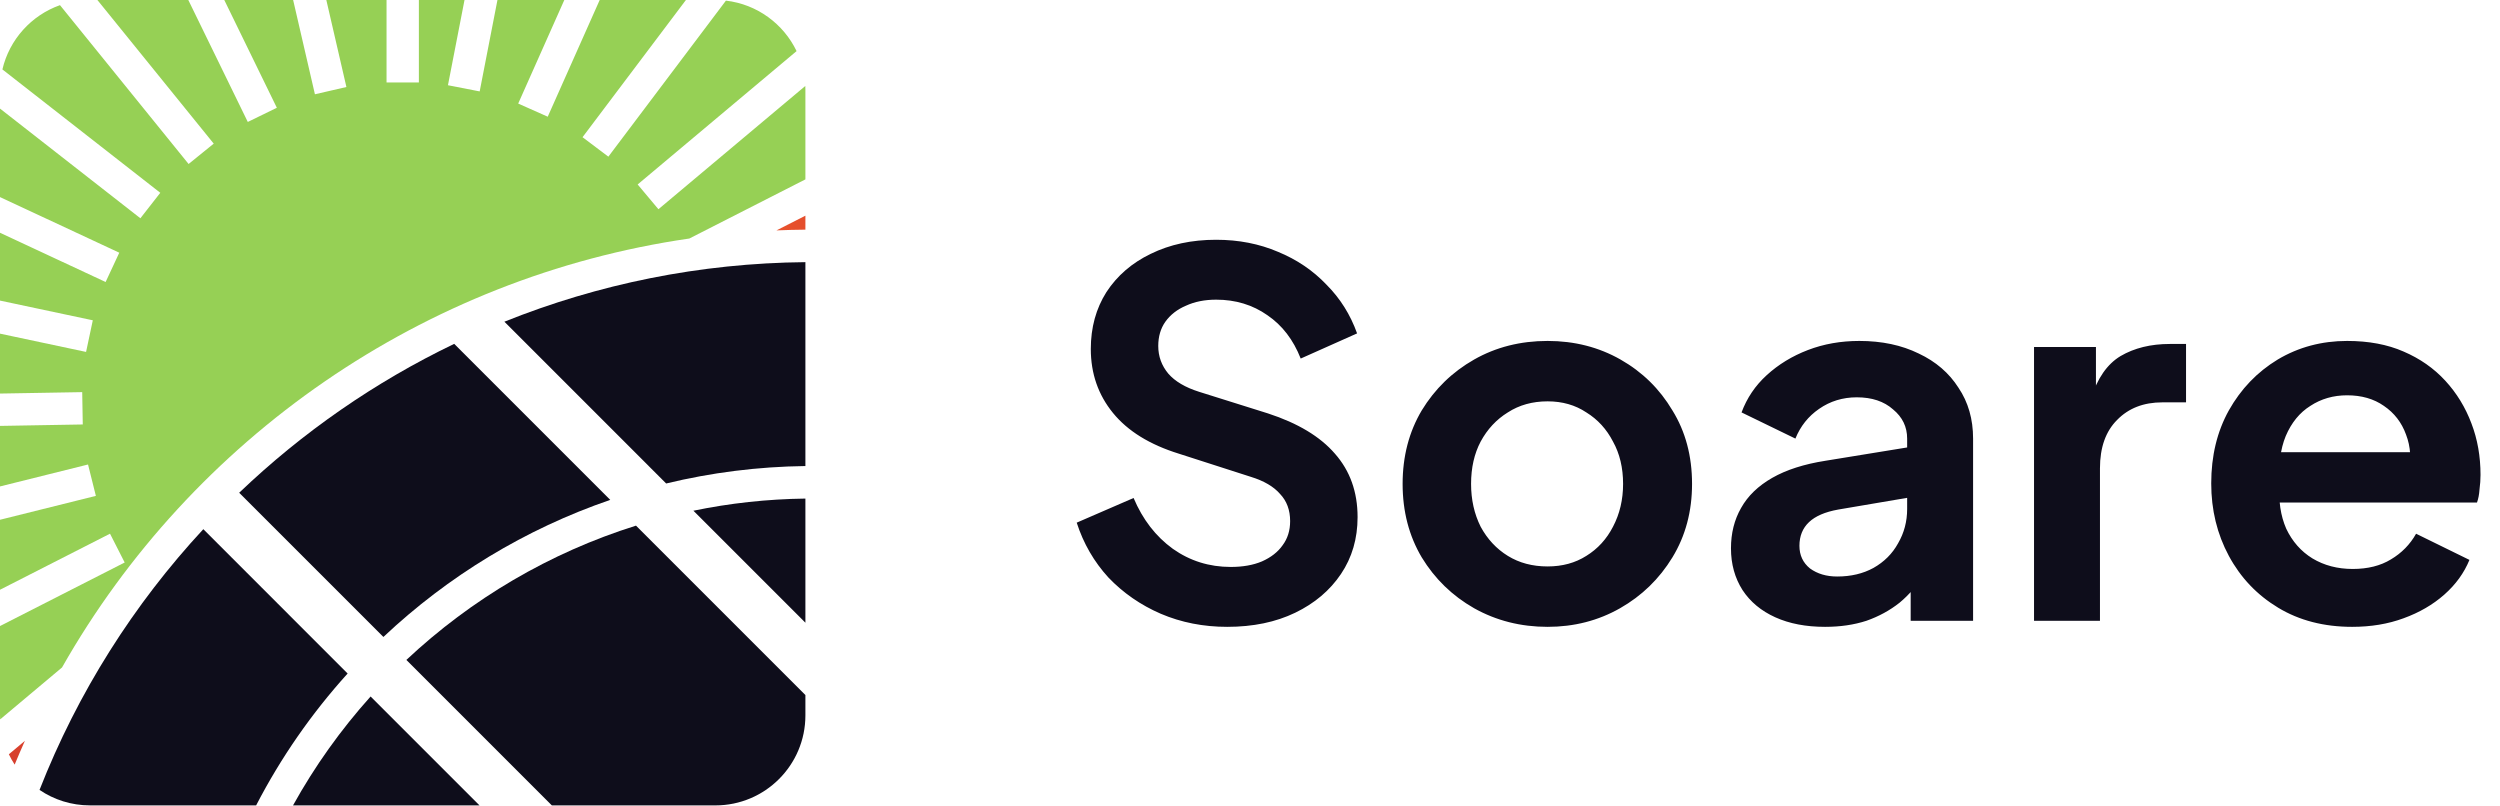
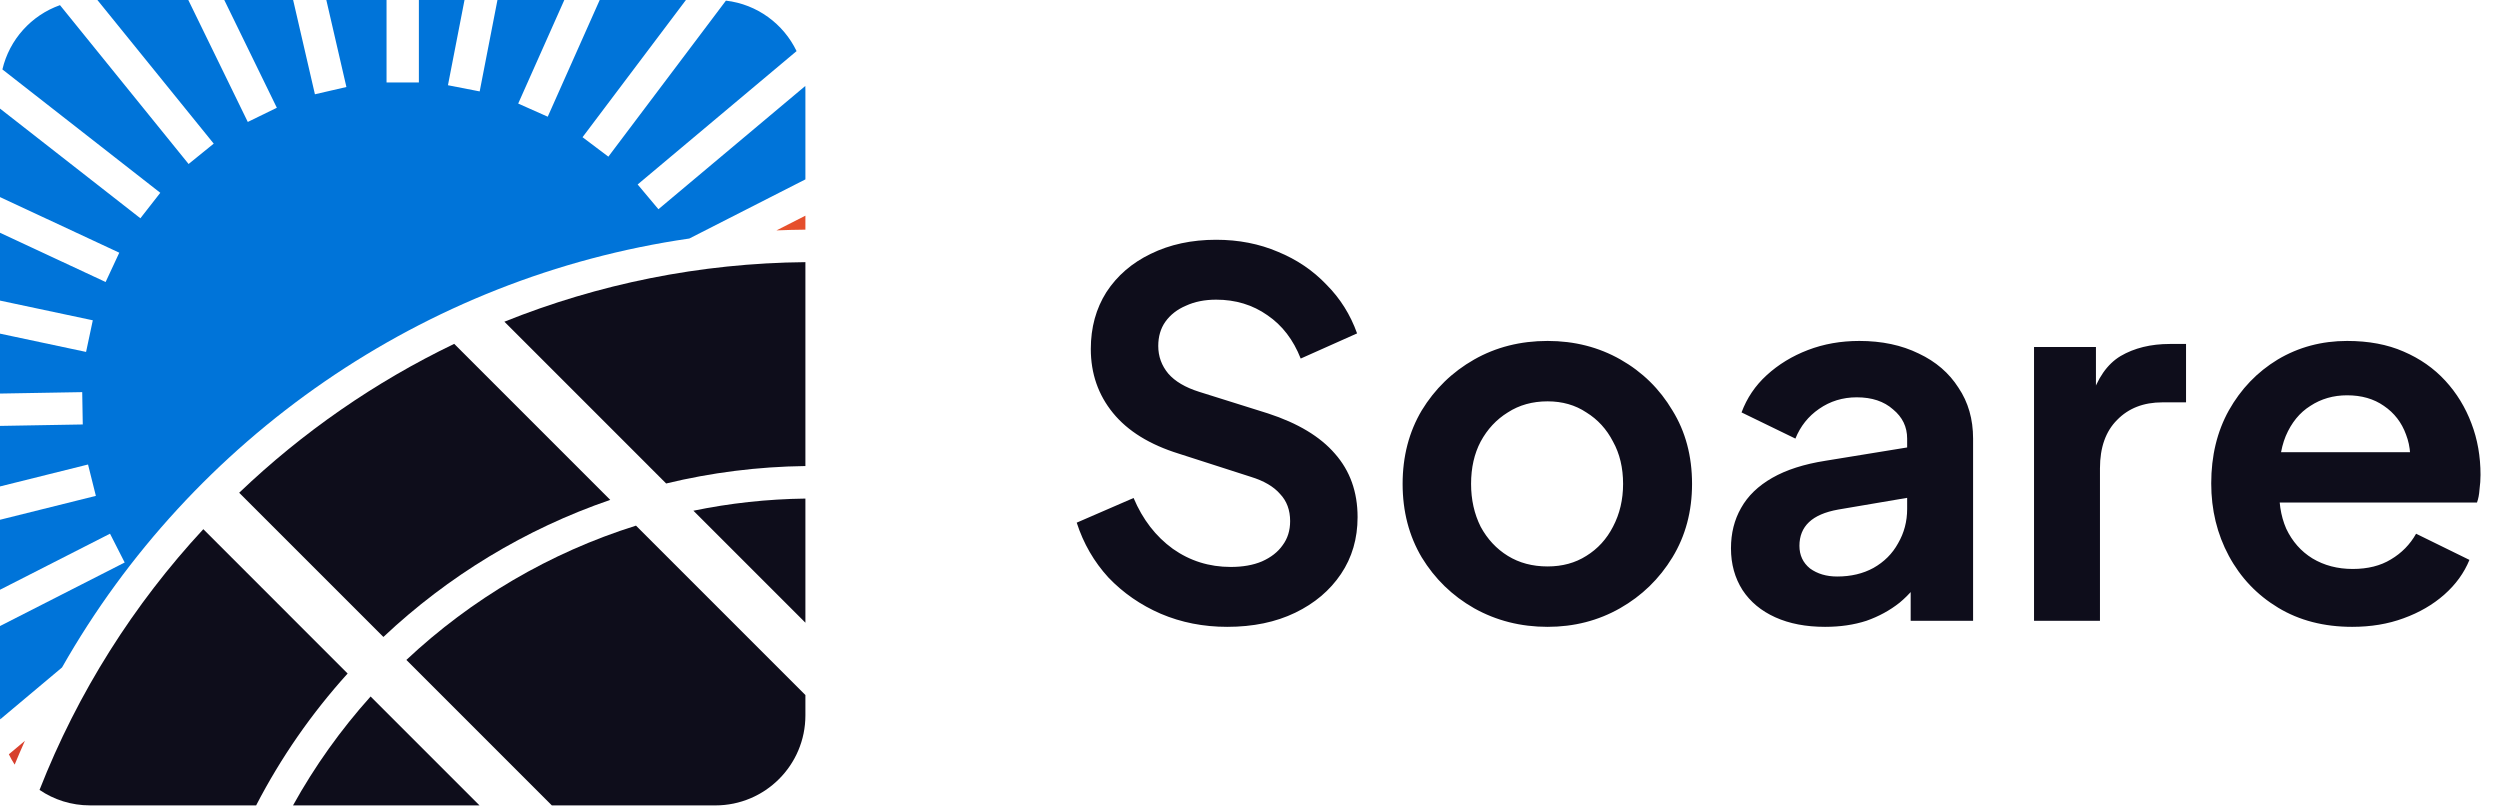
<svg xmlns="http://www.w3.org/2000/svg" width="149" height="48" viewBox="0 0 149 48" fill="none">
  <path d="M73.142 37.36C71.722 37.36 70.402 37.1 69.182 36.58C67.982 36.06 66.942 35.34 66.062 34.42C65.202 33.48 64.572 32.39 64.172 31.15L67.562 29.68C68.102 30.96 68.882 31.97 69.902 32.71C70.922 33.43 72.072 33.79 73.352 33.79C74.072 33.79 74.692 33.68 75.212 33.46C75.752 33.22 76.162 32.9 76.442 32.5C76.742 32.1 76.892 31.62 76.892 31.06C76.892 30.4 76.692 29.86 76.292 29.44C75.912 29 75.332 28.66 74.552 28.42L70.262 27.04C68.522 26.5 67.212 25.69 66.332 24.61C65.452 23.53 65.012 22.26 65.012 20.8C65.012 19.52 65.322 18.39 65.942 17.41C66.582 16.43 67.462 15.67 68.582 15.13C69.722 14.57 71.022 14.29 72.482 14.29C73.822 14.29 75.052 14.53 76.172 15.01C77.292 15.47 78.252 16.12 79.052 16.96C79.872 17.78 80.482 18.75 80.882 19.87L77.522 21.37C77.082 20.25 76.422 19.39 75.542 18.79C74.662 18.17 73.642 17.86 72.482 17.86C71.802 17.86 71.202 17.98 70.682 18.22C70.162 18.44 69.752 18.76 69.452 19.18C69.172 19.58 69.032 20.06 69.032 20.62C69.032 21.24 69.232 21.79 69.632 22.27C70.032 22.73 70.642 23.09 71.462 23.35L75.572 24.64C77.352 25.22 78.682 26.02 79.562 27.04C80.462 28.06 80.912 29.32 80.912 30.82C80.912 32.1 80.582 33.23 79.922 34.21C79.262 35.19 78.352 35.96 77.192 36.52C76.032 37.08 74.682 37.36 73.142 37.36ZM92.236 37.36C90.636 37.36 89.176 36.99 87.856 36.25C86.556 35.51 85.516 34.5 84.736 33.22C83.976 31.94 83.596 30.48 83.596 28.84C83.596 27.2 83.976 25.74 84.736 24.46C85.516 23.18 86.556 22.17 87.856 21.43C89.156 20.69 90.616 20.32 92.236 20.32C93.836 20.32 95.286 20.69 96.586 21.43C97.886 22.17 98.916 23.18 99.676 24.46C100.456 25.72 100.846 27.18 100.846 28.84C100.846 30.48 100.456 31.94 99.676 33.22C98.896 34.5 97.856 35.51 96.556 36.25C95.256 36.99 93.816 37.36 92.236 37.36ZM92.236 33.76C93.116 33.76 93.886 33.55 94.546 33.13C95.226 32.71 95.756 32.13 96.136 31.39C96.536 30.63 96.736 29.78 96.736 28.84C96.736 27.88 96.536 27.04 96.136 26.32C95.756 25.58 95.226 25 94.546 24.58C93.886 24.14 93.116 23.92 92.236 23.92C91.336 23.92 90.546 24.14 89.866 24.58C89.186 25 88.646 25.58 88.246 26.32C87.866 27.04 87.676 27.88 87.676 28.84C87.676 29.78 87.866 30.63 88.246 31.39C88.646 32.13 89.186 32.71 89.866 33.13C90.546 33.55 91.336 33.76 92.236 33.76ZM108.776 37.36C107.636 37.36 106.646 37.17 105.806 36.79C104.966 36.41 104.316 35.87 103.856 35.17C103.396 34.45 103.166 33.62 103.166 32.68C103.166 31.78 103.366 30.98 103.766 30.28C104.166 29.56 104.786 28.96 105.626 28.48C106.466 28 107.526 27.66 108.806 27.46L114.146 26.59V29.59L109.556 30.37C108.776 30.51 108.196 30.76 107.816 31.12C107.436 31.48 107.246 31.95 107.246 32.53C107.246 33.09 107.456 33.54 107.876 33.88C108.316 34.2 108.856 34.36 109.496 34.36C110.316 34.36 111.036 34.19 111.656 33.85C112.296 33.49 112.786 33 113.126 32.38C113.486 31.76 113.666 31.08 113.666 30.34V26.14C113.666 25.44 113.386 24.86 112.826 24.4C112.286 23.92 111.566 23.68 110.666 23.68C109.826 23.68 109.076 23.91 108.416 24.37C107.776 24.81 107.306 25.4 107.006 26.14L103.796 24.58C104.116 23.72 104.616 22.98 105.296 22.36C105.996 21.72 106.816 21.22 107.756 20.86C108.696 20.5 109.716 20.32 110.816 20.32C112.156 20.32 113.336 20.57 114.356 21.07C115.376 21.55 116.166 22.23 116.726 23.11C117.306 23.97 117.596 24.98 117.596 26.14V37H113.876V34.21L114.716 34.15C114.296 34.85 113.796 35.44 113.216 35.92C112.636 36.38 111.976 36.74 111.236 37C110.496 37.24 109.676 37.36 108.776 37.36ZM121.228 37V20.68H124.918V24.31L124.618 23.77C124.998 22.55 125.588 21.7 126.388 21.22C127.208 20.74 128.188 20.5 129.328 20.5H130.288V23.98H128.878C127.758 23.98 126.858 24.33 126.178 25.03C125.498 25.71 125.158 26.67 125.158 27.91V37H121.228ZM140.189 37.36C138.509 37.36 137.039 36.98 135.779 36.22C134.519 35.46 133.539 34.43 132.839 33.13C132.139 31.83 131.789 30.39 131.789 28.81C131.789 27.17 132.139 25.72 132.839 24.46C133.559 23.18 134.529 22.17 135.749 21.43C136.989 20.69 138.369 20.32 139.889 20.32C141.169 20.32 142.289 20.53 143.249 20.95C144.229 21.37 145.059 21.95 145.739 22.69C146.419 23.43 146.939 24.28 147.299 25.24C147.659 26.18 147.839 27.2 147.839 28.3C147.839 28.58 147.819 28.87 147.779 29.17C147.759 29.47 147.709 29.73 147.629 29.95H135.029V26.95H145.409L143.549 28.36C143.729 27.44 143.679 26.62 143.399 25.9C143.139 25.18 142.699 24.61 142.079 24.19C141.479 23.77 140.749 23.56 139.889 23.56C139.069 23.56 138.339 23.77 137.699 24.19C137.059 24.59 136.569 25.19 136.229 25.99C135.909 26.77 135.789 27.72 135.869 28.84C135.789 29.84 135.919 30.73 136.259 31.51C136.619 32.27 137.139 32.86 137.819 33.28C138.519 33.7 139.319 33.91 140.219 33.91C141.119 33.91 141.879 33.72 142.499 33.34C143.139 32.96 143.639 32.45 143.999 31.81L147.179 33.37C146.859 34.15 146.359 34.84 145.679 35.44C144.999 36.04 144.189 36.51 143.249 36.85C142.329 37.19 141.309 37.36 140.189 37.36Z" fill="#0E0D1B" />
  <path d="M12.118 31.539L20.719 40.141C18.586 42.498 16.748 45.136 15.266 48.001H5.366C4.25 48.001 3.215 47.662 2.356 47.079C4.638 41.261 7.975 36.009 12.118 31.539Z" fill="#0E0D1B" />
  <path d="M36.37 29.793C31.303 31.532 26.7 34.337 22.851 37.962L14.255 29.368C18.024 25.766 22.35 22.763 27.071 20.494L36.37 29.793Z" fill="#0E0D1B" />
  <path d="M48.002 15.624V27.776C45.158 27.812 42.379 28.168 39.703 28.816L30.061 19.174C35.644 16.931 41.705 15.681 48.002 15.624Z" fill="#0E0D1B" />
  <path d="M22.088 41.511L28.579 48.002H17.464C18.763 45.657 20.319 43.482 22.088 41.511Z" fill="#0E0D1B" />
  <path d="M48.002 29.715V37.114L41.326 30.439C43.491 29.991 45.725 29.744 48.002 29.715Z" fill="#0E0D1B" />
  <path d="M37.905 31.328L48.002 41.425V42.636C48.002 45.6 45.6 48.002 42.636 48.002H32.89L24.22 39.331C28.092 35.699 32.763 32.94 37.905 31.328Z" fill="#0E0D1B" />
-   <path d="M9.553 11.491L8.367 13.009L0 6.472V11.746L7.109 15.061L6.295 16.808L0 13.872V17.915L5.531 19.09L5.13 20.975L0 19.885V23.456L4.9 23.371L4.933 25.298L0 25.384V28.992L5.247 27.684L5.714 29.554L0 30.978V35.149L6.557 31.808L7.431 33.525L0 37.312V42.637C0 42.717 0.005 42.796 0.009 42.875L3.697 39.78C11.456 26.12 25.22 16.513 41.084 14.216L48.002 10.691V5.366C48.002 5.285 48 5.205 47.996 5.124L39.242 12.47L38.004 10.994L47.476 3.046C46.697 1.424 45.126 0.255 43.265 0.038L36.258 9.337L34.719 8.177L40.881 0H35.742L32.645 6.956L30.885 6.172L33.633 0H29.648L28.589 5.448L26.698 5.08L27.685 0H24.965V4.914H23.038V0H19.449L20.646 5.186L18.769 5.619L17.471 0H13.367L16.5 6.423L14.768 7.268L11.223 0H5.805L12.738 8.561L11.24 9.774L3.575 0.307C1.869 0.911 0.561 2.353 0.143 4.138L9.553 11.491Z" fill="#96D055" />
+   <path d="M9.553 11.491L8.367 13.009L0 6.472V11.746L7.109 15.061L6.295 16.808L0 13.872V17.915L5.531 19.09L5.13 20.975L0 19.885V23.456L4.9 23.371L4.933 25.298L0 25.384V28.992L5.247 27.684L5.714 29.554L0 30.978V35.149L6.557 31.808L7.431 33.525L0 37.312V42.637C0 42.717 0.005 42.796 0.009 42.875L3.697 39.78C11.456 26.12 25.22 16.513 41.084 14.216L48.002 10.691V5.366C48.002 5.285 48 5.205 47.996 5.124L39.242 12.47L38.004 10.994L47.476 3.046C46.697 1.424 45.126 0.255 43.265 0.038L36.258 9.337L34.719 8.177L40.881 0H35.742L32.645 6.956L30.885 6.172L33.633 0H29.648L28.589 5.448L26.698 5.08L27.685 0H24.965V4.914H23.038V0H19.449L20.646 5.186L18.769 5.619L17.471 0H13.367L16.5 6.423L14.768 7.268L11.223 0H5.805L12.738 8.561L11.24 9.774L3.575 0.307C1.869 0.911 0.561 2.353 0.143 4.138L9.553 11.491Z" fill="#0074D9" />
  <path d="M46.277 13.732C46.85 13.708 47.425 13.692 48.002 13.687V12.854L46.277 13.732Z" fill="url(#paint0_radial_134_2405)" />
  <path d="M0.528 44.955C0.631 45.168 0.745 45.374 0.874 45.571C1.07 45.094 1.275 44.622 1.485 44.152L0.528 44.955Z" fill="url(#paint1_radial_134_2405)" />
  <defs>
    <radialGradient id="paint0_radial_134_2405" cx="0" cy="0" r="1" gradientUnits="userSpaceOnUse" gradientTransform="translate(21.7154 20.1921) scale(42.5589 42.5589)">
      <stop stop-color="#F9AD42" />
      <stop offset="0.036" stop-color="#F7A23E" />
      <stop offset="0.129" stop-color="#F58A36" />
      <stop offset="0.223" stop-color="#F37731" />
      <stop offset="0.319" stop-color="#F2682D" />
      <stop offset="0.417" stop-color="#F15F2B" />
      <stop offset="0.522" stop-color="#F15B2B" />
      <stop offset="1" stop-color="#BD2430" />
    </radialGradient>
    <radialGradient id="paint1_radial_134_2405" cx="0" cy="0" r="1" gradientUnits="userSpaceOnUse" gradientTransform="translate(21.7156 20.1922) scale(42.5587 42.5586)">
      <stop stop-color="#F9AD42" />
      <stop offset="0.036" stop-color="#F7A23E" />
      <stop offset="0.129" stop-color="#F58A36" />
      <stop offset="0.223" stop-color="#F37731" />
      <stop offset="0.319" stop-color="#F2682D" />
      <stop offset="0.417" stop-color="#F15F2B" />
      <stop offset="0.522" stop-color="#F15B2B" />
      <stop offset="1" stop-color="#BD2430" />
    </radialGradient>
  </defs>
</svg>
